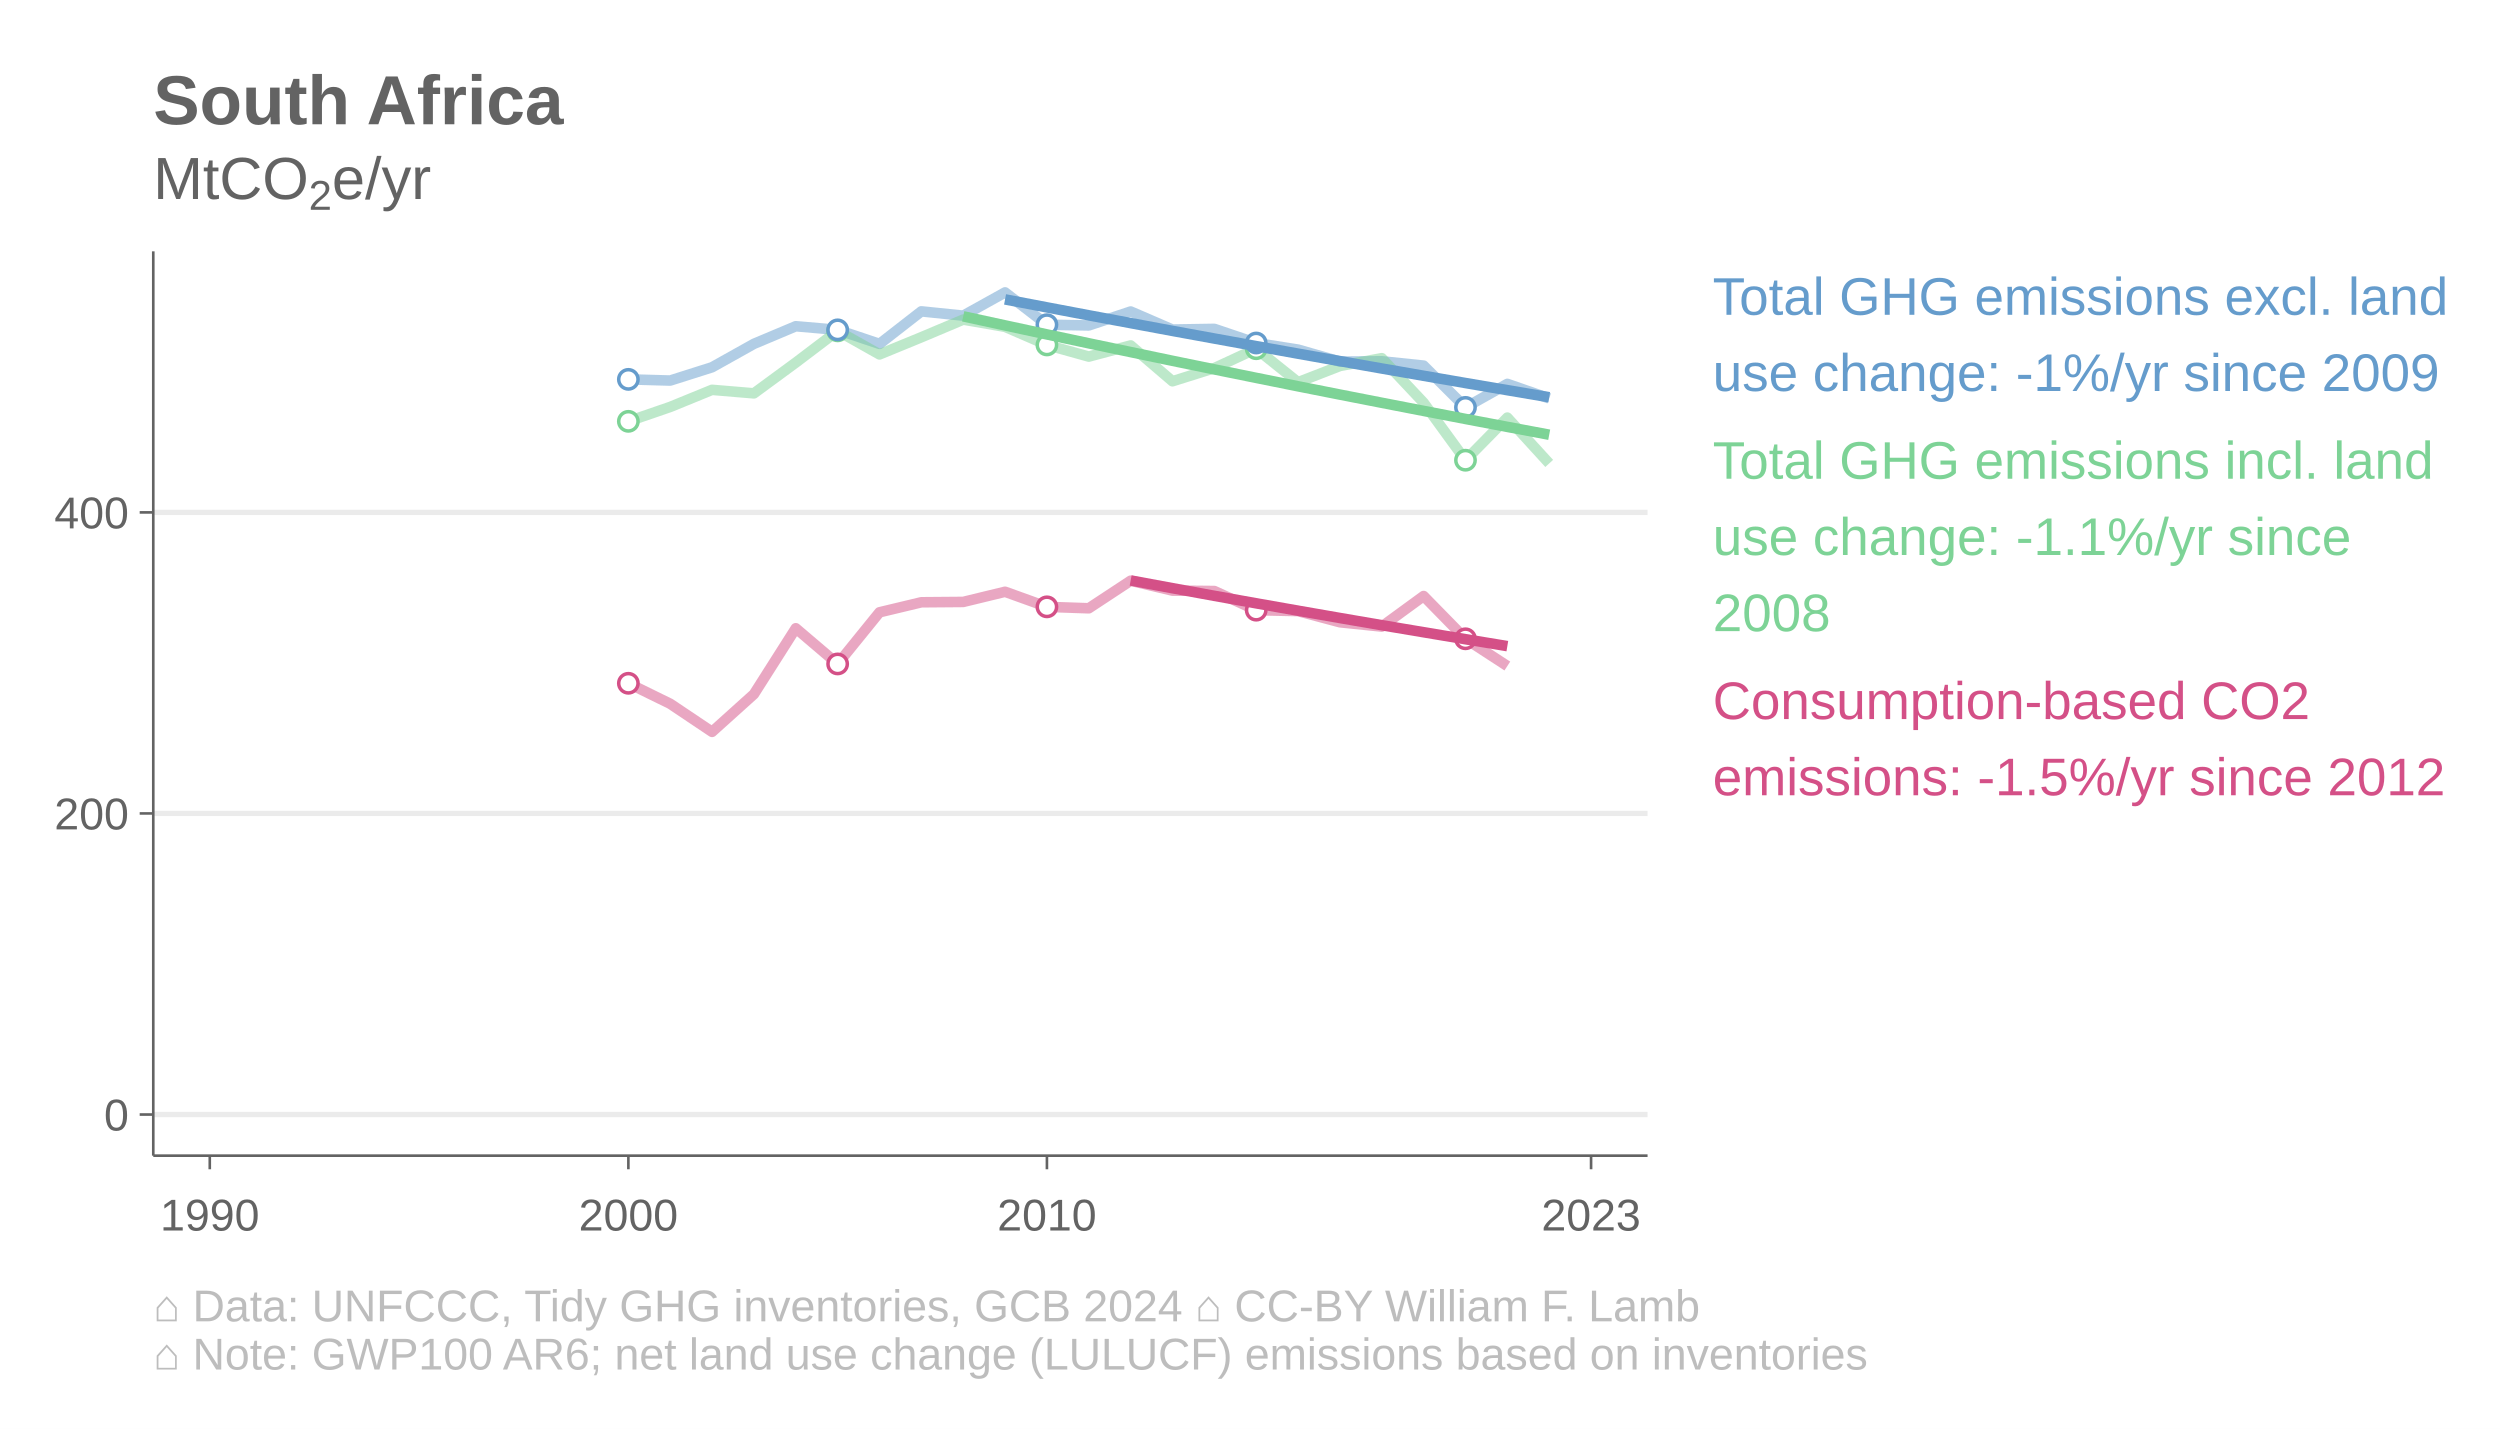
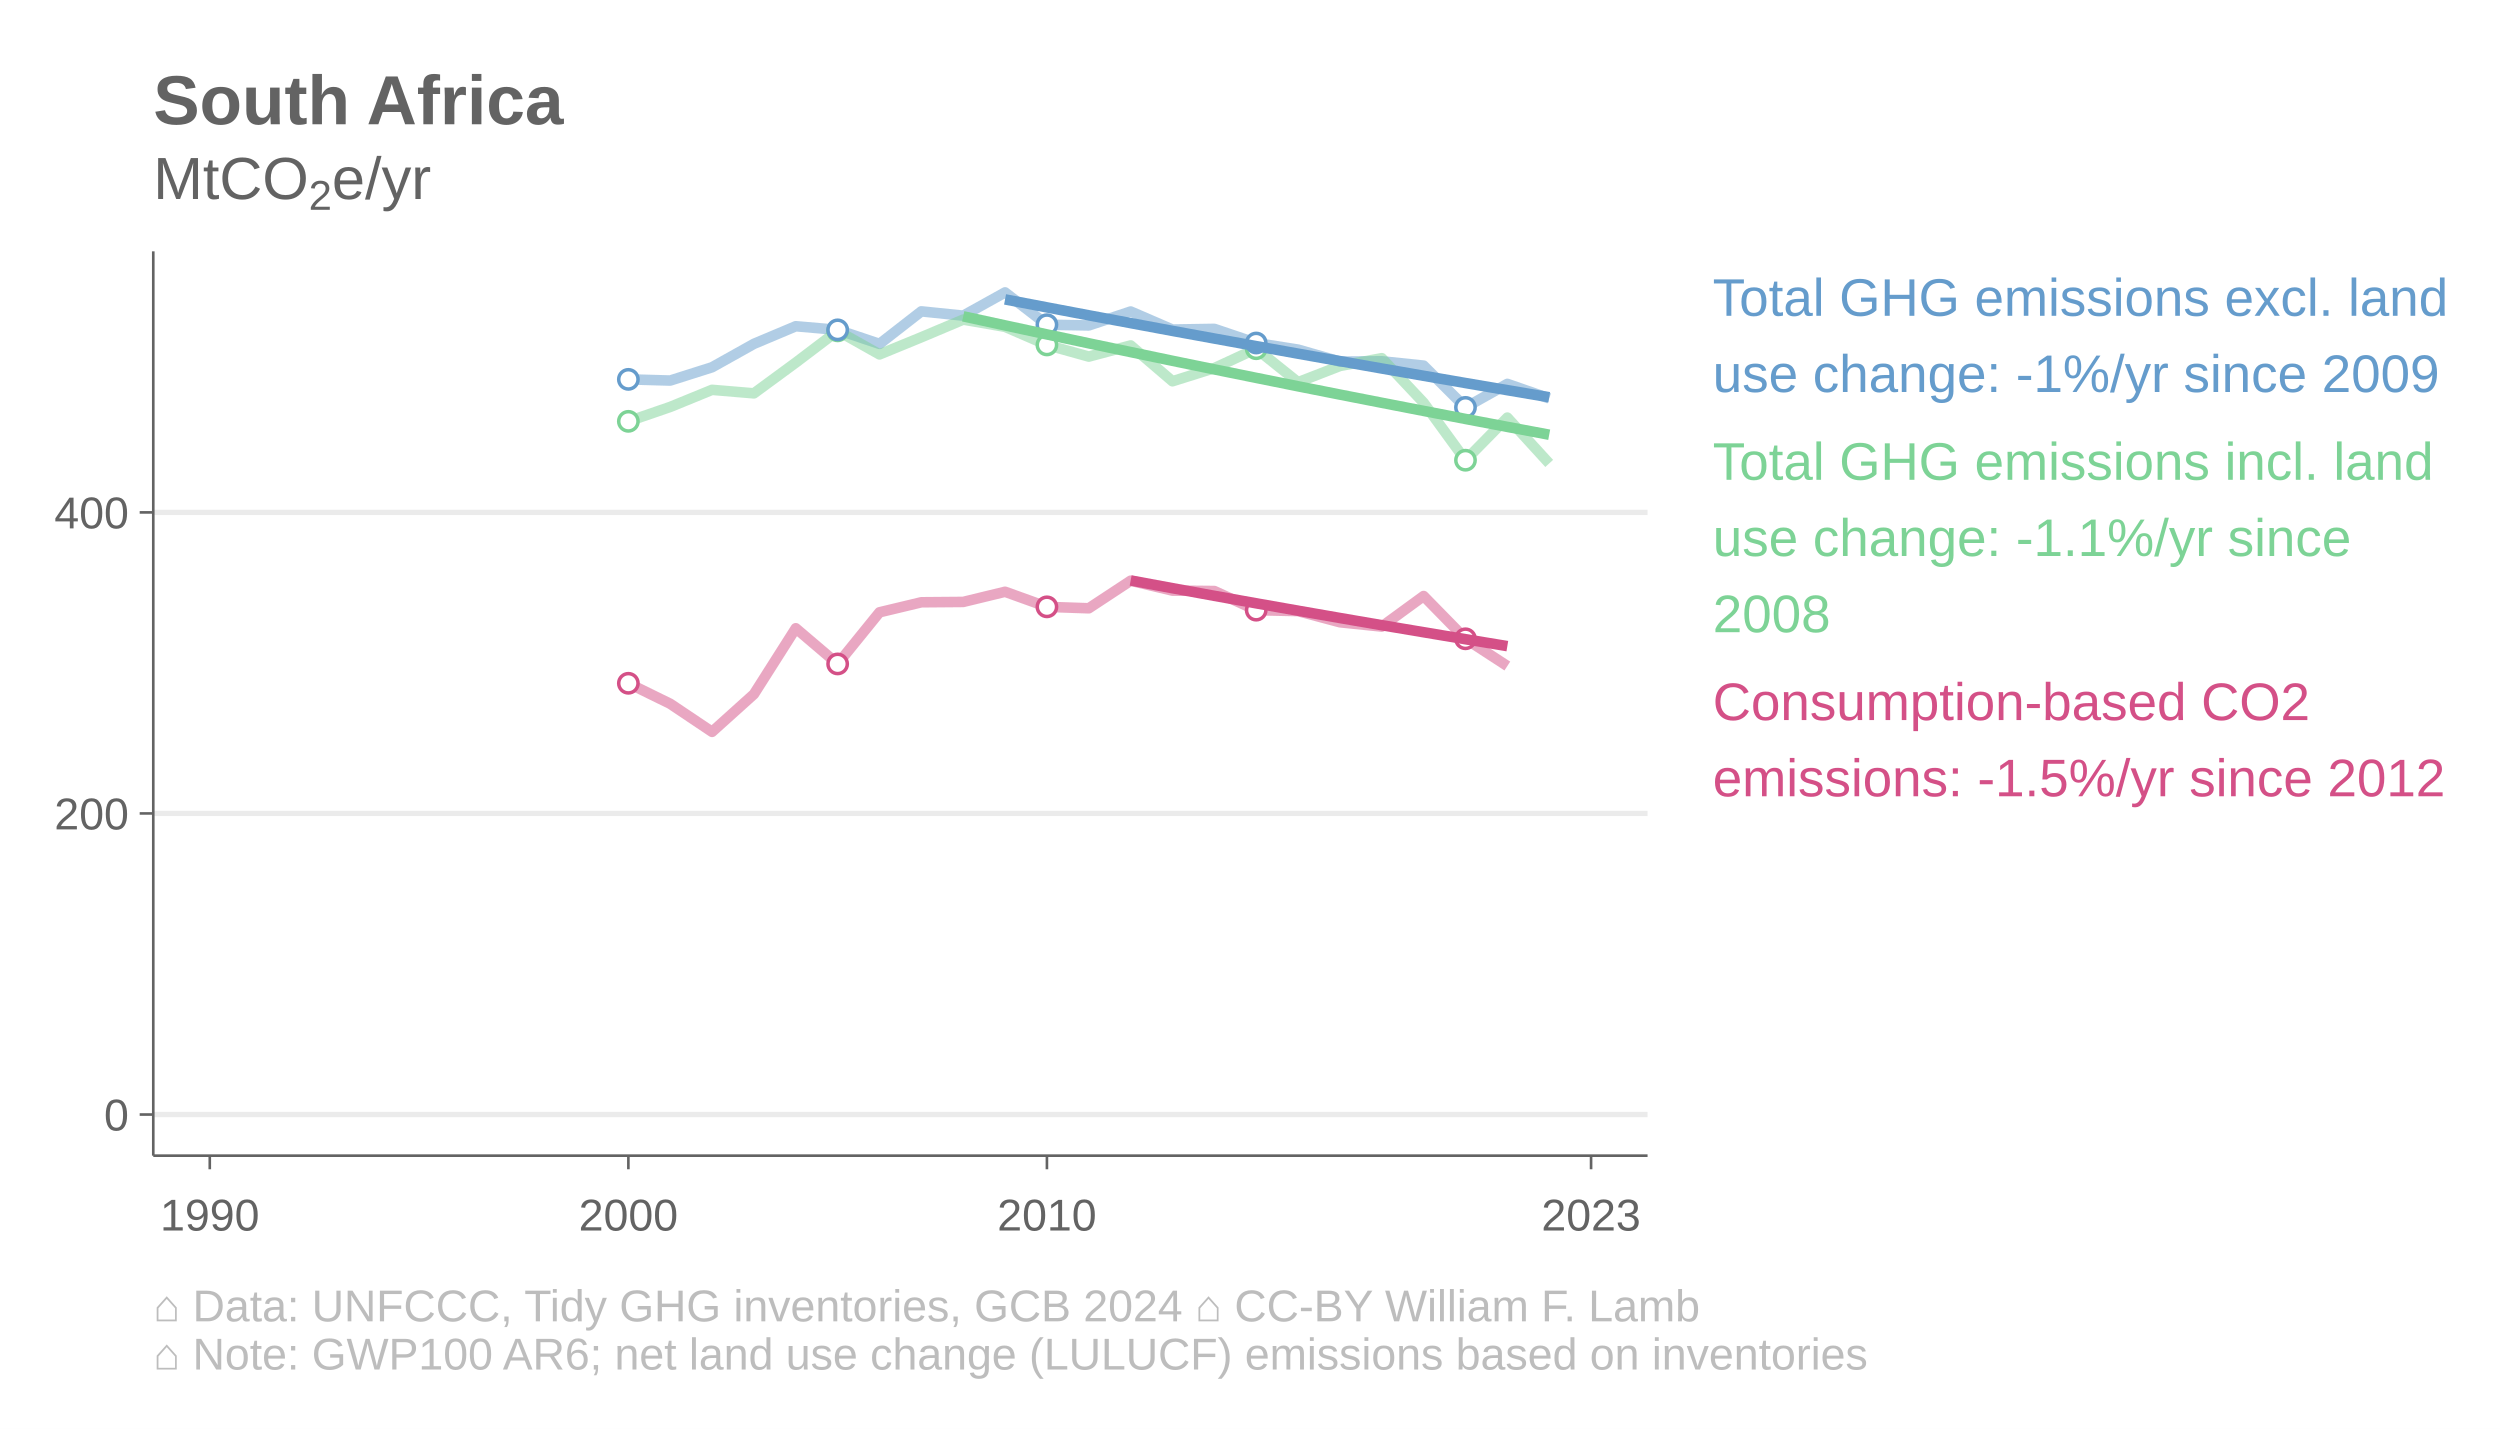
<svg xmlns="http://www.w3.org/2000/svg" class="svglite" width="504.00pt" height="288.00pt" viewBox="0 0 504.00 288.00">
  <defs>
    <style type="text/css">
    .svglite line, .svglite polyline, .svglite polygon, .svglite path, .svglite rect, .svglite circle {
      fill: none;
      stroke: #000000;
      stroke-linecap: round;
      stroke-linejoin: round;
      stroke-miterlimit: 10.00;
    }
    .svglite text {
      white-space: pre;
    }
  </style>
  </defs>
  <rect width="100%" height="100%" style="stroke: none; fill: #FFFFFF;" />
  <defs>
    <clipPath id="cpMC4wMHw1MDQuMDB8MC4wMHwyODguMDA=">
      <rect x="0.00" y="0.00" width="504.00" height="288.00" />
    </clipPath>
  </defs>
  <g clip-path="url(#cpMC4wMHw1MDQuMDB8MC4wMHwyODguMDA=)">
    <rect x="0.00" y="0.00" width="504.00" height="288.00" style="stroke-width: 1.07; stroke: #FFFFFF; fill: #FFFFFF;" />
  </g>
  <defs>
    <clipPath id="cpMzAuOTB8NDk4LjUyfDUwLjY3fDIzMi45OA==">
      <rect x="30.90" y="50.67" width="467.62" height="182.31" />
    </clipPath>
  </defs>
  <g clip-path="url(#cpMzAuOTB8NDk4LjUyfDUwLjY3fDIzMi45OA==)">
</g>
  <g clip-path="url(#cpMC4wMHw1MDQuMDB8MC4wMHwyODguMDA=)">
</g>
  <defs>
    <clipPath id="cpNS40OHwzMzcuNjN8NS40OHwyODIuNTI=">
      <rect x="5.48" y="5.48" width="332.15" height="277.04" />
    </clipPath>
  </defs>
  <g clip-path="url(#cpNS40OHwzMzcuNjN8NS40OHwyODIuNTI=)">
    <rect x="5.48" y="5.48" width="332.15" height="277.04" style="stroke-width: 1.07; stroke: #FFFFFF; fill: #FFFFFF;" />
  </g>
  <g clip-path="url(#cpMC4wMHw1MDQuMDB8MC4wMHwyODguMDA=)">
</g>
  <defs>
    <clipPath id="cpMzM3LjYzfDQ5OC41Mnw1LjQ4fDI4Mi41Mg==">
      <rect x="337.63" y="5.48" width="160.89" height="277.04" />
    </clipPath>
  </defs>
  <g clip-path="url(#cpMzM3LjYzfDQ5OC41Mnw1LjQ4fDI4Mi41Mg==)">
    <rect x="337.63" y="5.48" width="160.89" height="277.04" style="stroke-width: 1.07; stroke: #FFFFFF; fill: #FFFFFF;" />
  </g>
  <g clip-path="url(#cpMC4wMHw1MDQuMDB8MC4wMHwyODguMDA=)">
</g>
  <defs>
    <clipPath id="cpMzAuOTB8MzMyLjE1fDUwLjY3fDIzMi45OA==">
      <rect x="30.90" y="50.67" width="301.25" height="182.31" />
    </clipPath>
  </defs>
  <g clip-path="url(#cpMzAuOTB8MzMyLjE1fDUwLjY3fDIzMi45OA==)">
    <polyline points="30.90,224.69 332.15,224.69 " style="stroke-width: 1.07; stroke: #EBEBEB; stroke-linecap: butt;" />
    <polyline points="30.90,163.99 332.15,163.99 " style="stroke-width: 1.07; stroke: #EBEBEB; stroke-linecap: butt;" />
    <polyline points="30.90,103.30 332.15,103.30 " style="stroke-width: 1.07; stroke: #EBEBEB; stroke-linecap: butt;" />
    <polyline points="126.68,76.48 135.11,76.72 143.55,74.04 151.99,69.32 160.43,65.77 168.87,66.50 177.31,69.33 185.74,62.77 194.18,63.64 202.62,58.95 211.06,65.46 219.50,65.61 227.94,62.80 236.37,66.44 244.81,66.30 253.25,69.15 261.69,70.48 270.13,72.90 278.56,72.83 287.00,73.71 295.44,82.13 303.88,77.39 312.32,80.32 " style="stroke-width: 2.13; stroke: #659CCC; stroke-opacity: 0.50; stroke-linecap: butt;" />
    <polyline points="126.68,84.94 135.11,82.04 143.55,78.59 151.99,79.30 160.43,73.10 168.87,66.70 177.31,71.45 185.74,67.99 194.18,64.43 202.62,65.89 211.06,69.54 219.50,71.89 227.94,69.64 236.37,76.86 244.81,74.21 253.25,70.30 261.69,77.06 270.13,73.78 278.56,72.21 287.00,81.18 295.44,92.78 303.88,84.19 312.32,93.43 " style="stroke-width: 2.13; stroke: #7DD396; stroke-opacity: 0.50; stroke-linecap: butt;" />
    <polyline points="126.68,137.75 135.11,141.88 143.55,147.54 151.99,139.94 160.43,126.66 168.87,133.85 177.31,123.44 185.74,121.42 194.18,121.35 202.62,119.30 211.06,122.34 219.50,122.63 227.94,117.07 236.37,119.07 244.81,119.15 253.25,123.01 261.69,123.20 270.13,125.45 278.56,126.32 287.00,120.16 295.44,128.78 303.88,134.27 " style="stroke-width: 2.13; stroke: #D45087; stroke-opacity: 0.50; stroke-linecap: butt;" />
    <circle cx="126.68" cy="84.94" r="1.95" style="stroke-width: 0.71; stroke: #7DD396; fill: #FFFFFF;" />
    <circle cx="168.87" cy="66.70" r="1.95" style="stroke-width: 0.71; stroke: #7DD396; fill: #FFFFFF;" />
    <circle cx="211.06" cy="69.54" r="1.95" style="stroke-width: 0.71; stroke: #7DD396; fill: #FFFFFF;" />
    <circle cx="253.25" cy="70.30" r="1.95" style="stroke-width: 0.71; stroke: #7DD396; fill: #FFFFFF;" />
    <circle cx="295.44" cy="92.78" r="1.95" style="stroke-width: 0.71; stroke: #7DD396; fill: #FFFFFF;" />
    <circle cx="126.68" cy="76.48" r="1.95" style="stroke-width: 0.71; stroke: #659CCC; fill: #FFFFFF;" />
    <circle cx="168.87" cy="66.50" r="1.95" style="stroke-width: 0.71; stroke: #659CCC; fill: #FFFFFF;" />
    <circle cx="211.06" cy="65.46" r="1.95" style="stroke-width: 0.71; stroke: #659CCC; fill: #FFFFFF;" />
    <circle cx="253.25" cy="69.15" r="1.95" style="stroke-width: 0.71; stroke: #659CCC; fill: #FFFFFF;" />
    <circle cx="295.44" cy="82.13" r="1.95" style="stroke-width: 0.71; stroke: #659CCC; fill: #FFFFFF;" />
    <circle cx="126.68" cy="137.75" r="1.95" style="stroke-width: 0.71; stroke: #D45087; fill: #FFFFFF;" />
    <circle cx="168.87" cy="133.85" r="1.95" style="stroke-width: 0.71; stroke: #D45087; fill: #FFFFFF;" />
    <circle cx="211.06" cy="122.34" r="1.95" style="stroke-width: 0.71; stroke: #D45087; fill: #FFFFFF;" />
    <circle cx="253.25" cy="123.01" r="1.95" style="stroke-width: 0.71; stroke: #D45087; fill: #FFFFFF;" />
    <circle cx="295.44" cy="128.78" r="1.95" style="stroke-width: 0.71; stroke: #D45087; fill: #FFFFFF;" />
    <polyline points="202.62,60.36 211.06,61.97 219.50,63.57 227.94,65.14 236.37,66.71 244.81,68.25 253.25,69.78 261.69,71.30 270.13,72.80 278.56,74.29 287.00,75.76 295.44,77.22 303.88,78.66 312.32,80.09 " style="stroke-width: 2.13; stroke: #659CCC; stroke-linecap: butt;" />
    <polyline points="194.18,63.77 202.62,65.60 211.06,67.42 219.50,69.21 227.94,70.98 236.37,72.74 244.81,74.47 253.25,76.18 261.69,77.88 270.13,79.55 278.56,81.20 287.00,82.84 295.44,84.46 303.88,86.06 312.32,87.64 " style="stroke-width: 2.13; stroke: #7DD396; stroke-linecap: butt;" />
    <polyline points="227.94,117.02 236.37,118.58 244.81,120.12 253.25,121.63 261.69,123.12 270.13,124.59 278.56,126.04 287.00,127.46 295.44,128.87 303.88,130.26 " style="stroke-width: 2.13; stroke: #D45087; stroke-linecap: butt;" />
  </g>
  <g clip-path="url(#cpMC4wMHw1MDQuMDB8MC4wMHwyODguMDA=)">
    <polyline points="30.90,232.98 30.90,50.67 " style="stroke-width: 0.53; stroke: #636363; stroke-linecap: butt;" />
    <text x="25.97" y="227.91" text-anchor="end" style="font-size: 9.00px;fill: #636363; font-family: &quot;Arial&quot;;" textLength="5.00px" lengthAdjust="spacingAndGlyphs">0</text>
    <text x="25.97" y="167.21" text-anchor="end" style="font-size: 9.00px;fill: #636363; font-family: &quot;Arial&quot;;" textLength="15.01px" lengthAdjust="spacingAndGlyphs">200</text>
    <text x="25.97" y="106.52" text-anchor="end" style="font-size: 9.00px;fill: #636363; font-family: &quot;Arial&quot;;" textLength="15.01px" lengthAdjust="spacingAndGlyphs">400</text>
    <polyline points="28.16,224.69 30.90,224.69 " style="stroke-width: 0.53; stroke: #636363; stroke-linecap: butt;" />
    <polyline points="28.16,163.99 30.90,163.99 " style="stroke-width: 0.53; stroke: #636363; stroke-linecap: butt;" />
    <polyline points="28.16,103.30 30.90,103.30 " style="stroke-width: 0.53; stroke: #636363; stroke-linecap: butt;" />
    <polyline points="30.90,232.98 332.15,232.98 " style="stroke-width: 0.53; stroke: #636363; stroke-linecap: butt;" />
    <polyline points="42.29,235.72 42.29,232.98 " style="stroke-width: 0.53; stroke: #636363; stroke-linecap: butt;" />
    <polyline points="126.68,235.72 126.68,232.98 " style="stroke-width: 0.53; stroke: #636363; stroke-linecap: butt;" />
    <polyline points="211.06,235.72 211.06,232.98 " style="stroke-width: 0.53; stroke: #636363; stroke-linecap: butt;" />
    <polyline points="320.76,235.72 320.76,232.98 " style="stroke-width: 0.53; stroke: #636363; stroke-linecap: butt;" />
    <text x="42.29" y="248.08" text-anchor="middle" style="font-size: 9.00px;fill: #636363; font-family: &quot;Arial&quot;;" textLength="20.02px" lengthAdjust="spacingAndGlyphs">1990</text>
    <text x="126.68" y="248.08" text-anchor="middle" style="font-size: 9.00px;fill: #636363; font-family: &quot;Arial&quot;;" textLength="20.02px" lengthAdjust="spacingAndGlyphs">2000</text>
    <text x="211.06" y="248.08" text-anchor="middle" style="font-size: 9.00px;fill: #636363; font-family: &quot;Arial&quot;;" textLength="20.02px" lengthAdjust="spacingAndGlyphs">2010</text>
    <text x="320.76" y="248.08" text-anchor="middle" style="font-size: 9.00px;fill: #636363; font-family: &quot;Arial&quot;;" textLength="20.02px" lengthAdjust="spacingAndGlyphs">2023</text>
    <text x="30.90" y="40.12" style="font-size: 12.00px;fill: #636363; font-family: &quot;Arial&quot;;" textLength="31.34px" lengthAdjust="spacingAndGlyphs">MtCO</text>
    <text x="62.24" y="42.30" style="font-size: 8.40px;fill: #636363; font-family: &quot;Arial&quot;;" textLength="4.67px" lengthAdjust="spacingAndGlyphs">2</text>
    <text x="66.91" y="40.12" style="font-size: 12.00px;fill: #636363; font-family: &quot;Arial&quot;;" textLength="20.01px" lengthAdjust="spacingAndGlyphs">e/yr</text>
    <text x="30.90" y="25.05" style="font-size: 14.00px; font-weight: bold;fill: #636363; font-family: &quot;Arial&quot;;" textLength="82.68px" lengthAdjust="spacingAndGlyphs">South Africa</text>
    <text x="30.90" y="266.38" style="font-size: 9.00px;fill: #BDBDBD; font-family: &quot;Arial&quot;;" textLength="321.75px" lengthAdjust="spacingAndGlyphs">⌂ Data: UNFCCC, Tidy GHG inventories, GCB 2024   ⌂ CC-BY William F. Lamb  </text>
    <text x="30.90" y="276.10" style="font-size: 9.00px;fill: #BDBDBD; font-family: &quot;Arial&quot;;" textLength="345.55px" lengthAdjust="spacingAndGlyphs">⌂ Note: GWP100 AR6; net land use change (LULUCF) emissions based on inventories</text>
  </g>
  <defs>
    <clipPath id="cpMzQwLjM3fDQ5OC41Mnw1MC42N3wyMzIuOTg=">
      <rect x="340.37" y="50.67" width="158.15" height="182.31" />
    </clipPath>
  </defs>
  <g clip-path="url(#cpMzQwLjM3fDQ5OC41Mnw1MC42N3wyMzIuOTg=)">
-     <text x="345.29" y="63.46" style="font-size: 10.67px;fill: #659CCC; font-family: &quot;Arial&quot;;" textLength="148.05px" lengthAdjust="spacingAndGlyphs">Total GHG emissions excl. land</text>
-     <text x="345.29" y="78.82" style="font-size: 10.67px;fill: #659CCC; font-family: &quot;Arial&quot;;" textLength="146.30px" lengthAdjust="spacingAndGlyphs">use change: -1%/yr since 2009</text>
-     <text x="345.30" y="96.51" style="font-size: 10.67px;fill: #7DD396; font-family: &quot;Arial&quot;;" textLength="145.09px" lengthAdjust="spacingAndGlyphs">Total GHG emissions incl. land</text>
-     <text x="345.30" y="111.88" style="font-size: 10.67px;fill: #7DD396; font-family: &quot;Arial&quot;;" textLength="128.52px" lengthAdjust="spacingAndGlyphs">use change: -1.1%/yr since</text>
-     <text x="345.30" y="127.24" style="font-size: 10.67px;fill: #7DD396; font-family: &quot;Arial&quot;;" textLength="23.70px" lengthAdjust="spacingAndGlyphs">2008</text>
-     <text x="345.29" y="144.96" style="font-size: 10.67px;fill: #D45087; font-family: &quot;Arial&quot;;" textLength="120.23px" lengthAdjust="spacingAndGlyphs">Consumption-based CO2</text>
-     <text x="345.29" y="160.32" style="font-size: 10.67px;fill: #D45087; font-family: &quot;Arial&quot;;" textLength="147.46px" lengthAdjust="spacingAndGlyphs">emissions: -1.5%/yr since 2012</text>
+     <text x="345.29" y="63.67" style="font-size: 10.67px;fill: #659CCC; font-family: &quot;Arial&quot;;" textLength="148.05px" lengthAdjust="spacingAndGlyphs">Total GHG emissions excl. land</text>
+     <text x="345.29" y="79.03" style="font-size: 10.67px;fill: #659CCC; font-family: &quot;Arial&quot;;" textLength="146.30px" lengthAdjust="spacingAndGlyphs">use change: -1%/yr since 2009</text>
+     <text x="345.30" y="96.72" style="font-size: 10.67px;fill: #7DD396; font-family: &quot;Arial&quot;;" textLength="145.09px" lengthAdjust="spacingAndGlyphs">Total GHG emissions incl. land</text>
+     <text x="345.30" y="112.09" style="font-size: 10.67px;fill: #7DD396; font-family: &quot;Arial&quot;;" textLength="128.52px" lengthAdjust="spacingAndGlyphs">use change: -1.1%/yr since</text>
+     <text x="345.30" y="127.45" style="font-size: 10.67px;fill: #7DD396; font-family: &quot;Arial&quot;;" textLength="23.70px" lengthAdjust="spacingAndGlyphs">2008</text>
+     <text x="345.29" y="145.17" style="font-size: 10.67px;fill: #D45087; font-family: &quot;Arial&quot;;" textLength="120.23px" lengthAdjust="spacingAndGlyphs">Consumption-based CO2</text>
+     <text x="345.29" y="160.53" style="font-size: 10.67px;fill: #D45087; font-family: &quot;Arial&quot;;" textLength="147.46px" lengthAdjust="spacingAndGlyphs">emissions: -1.5%/yr since 2012</text>
  </g>
  <g clip-path="url(#cpMC4wMHw1MDQuMDB8MC4wMHwyODguMDA=)">
</g>
</svg>
